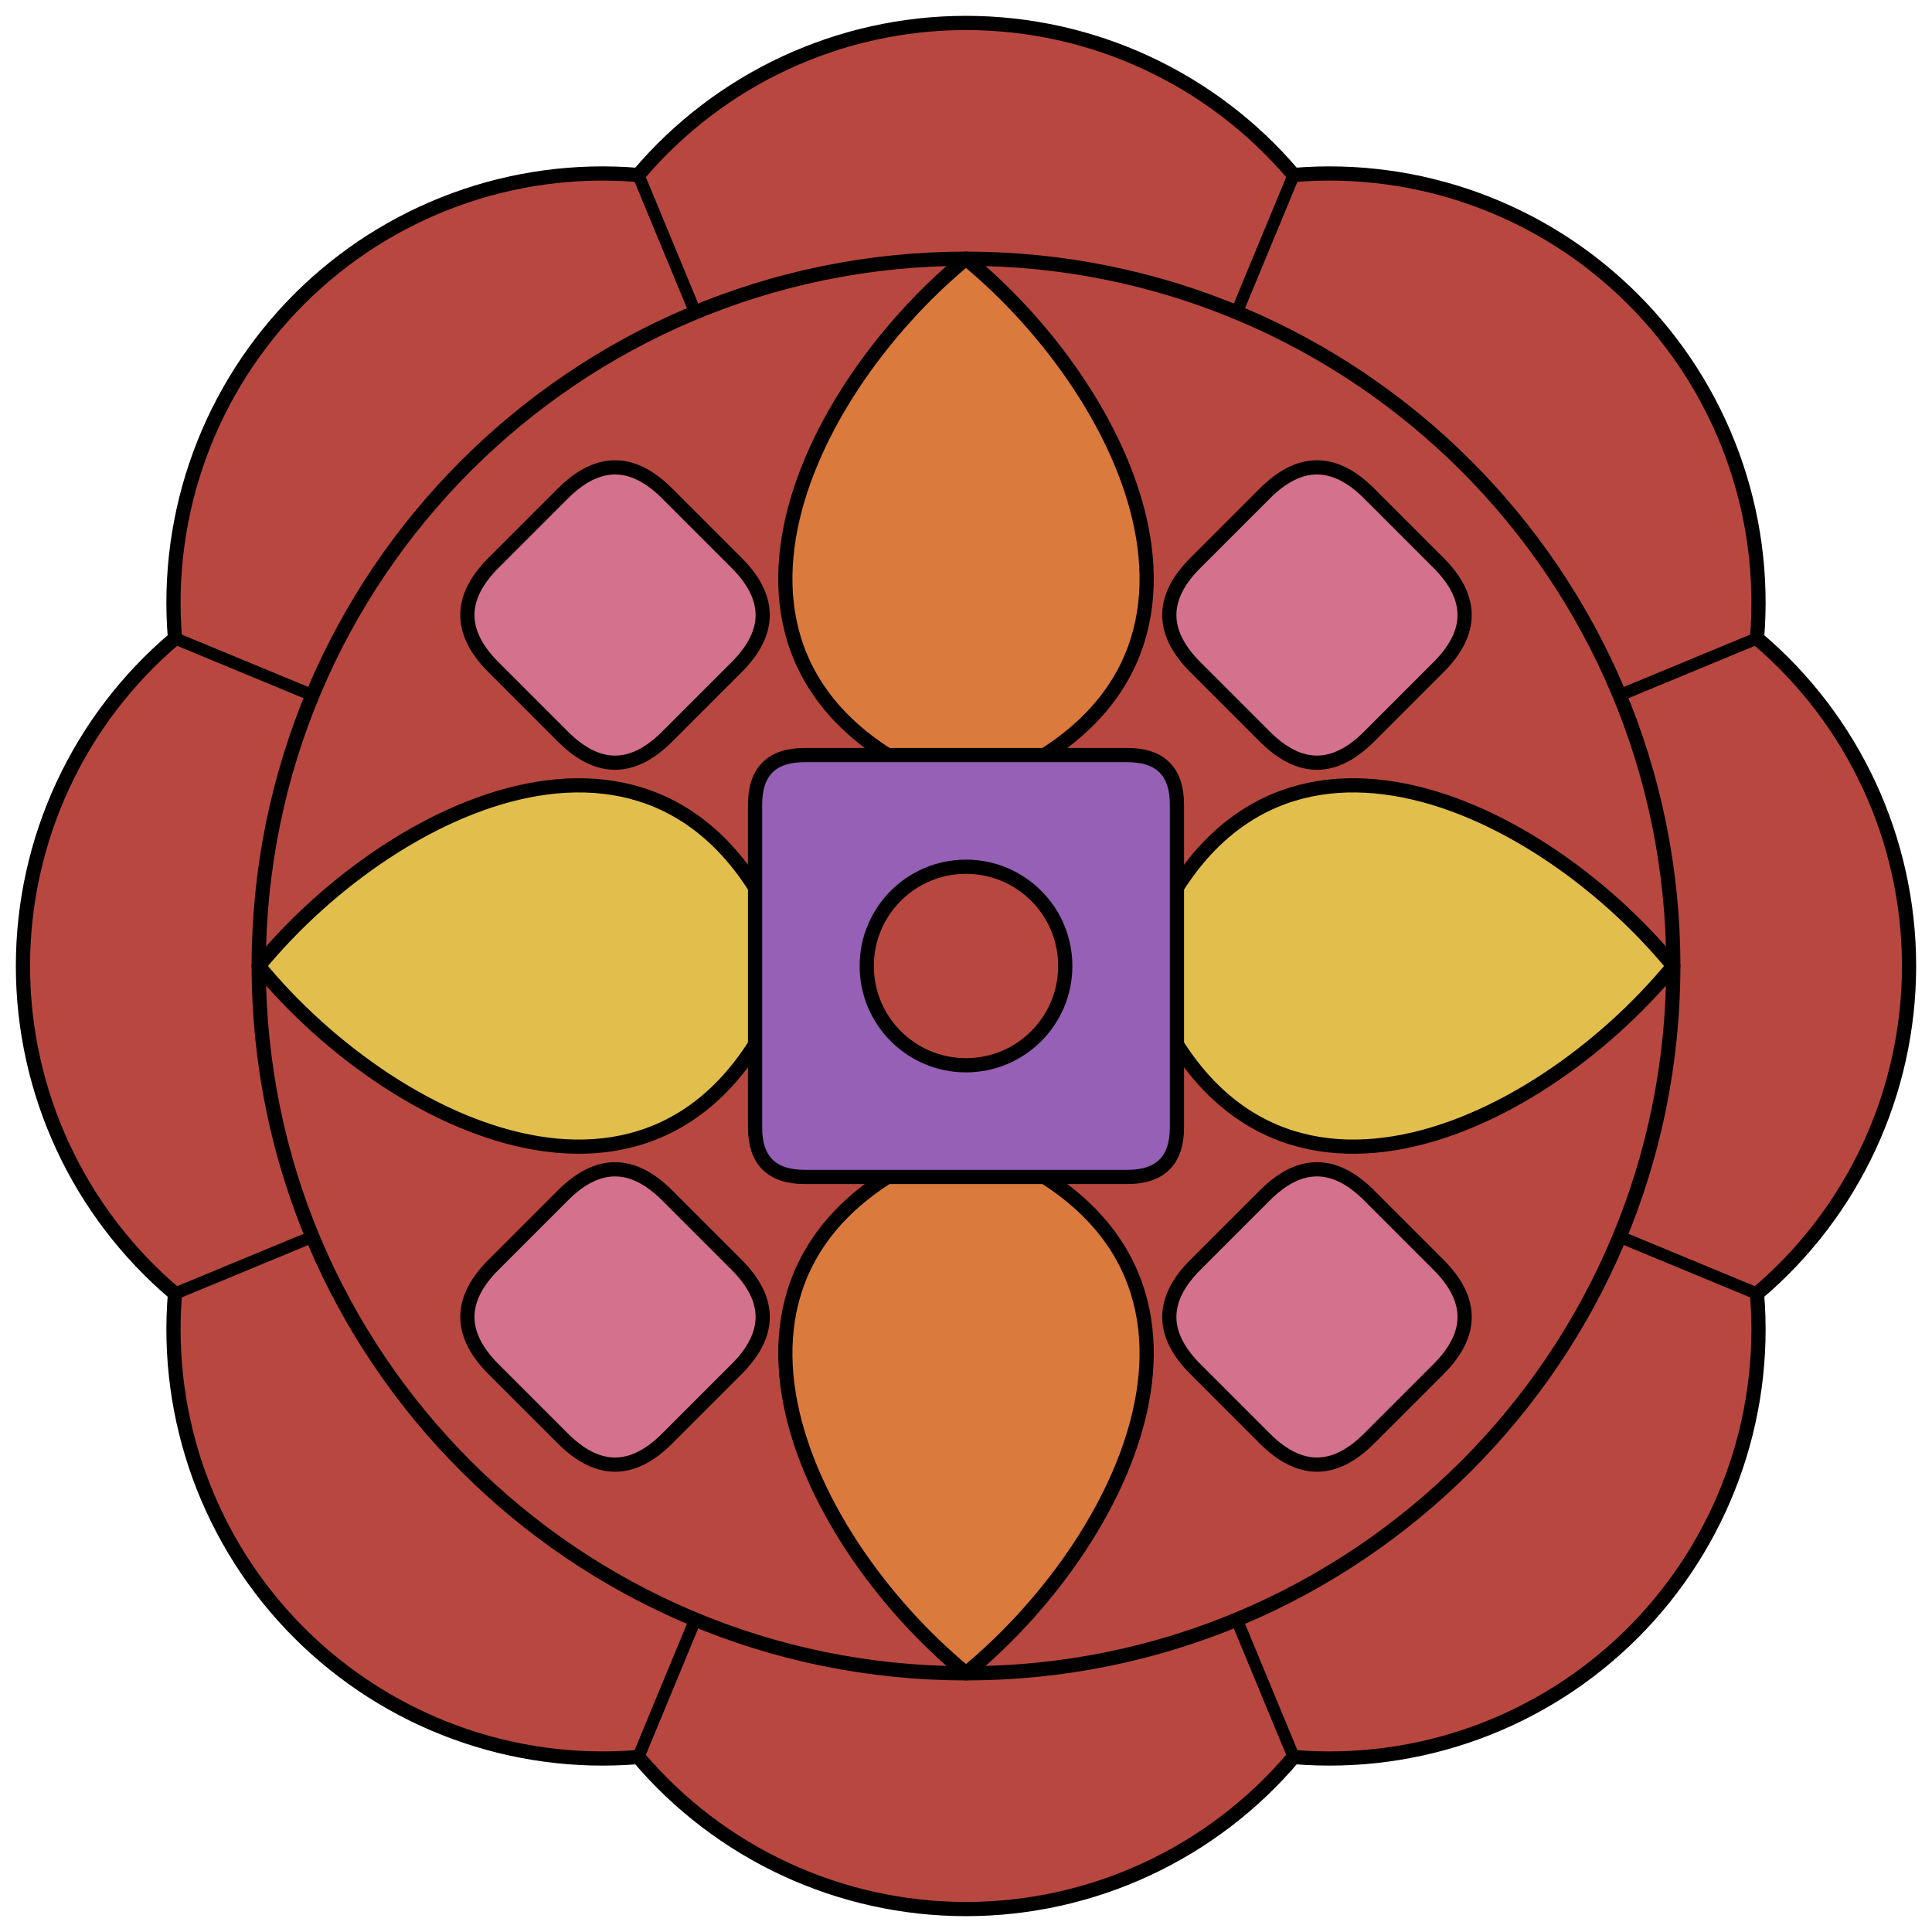
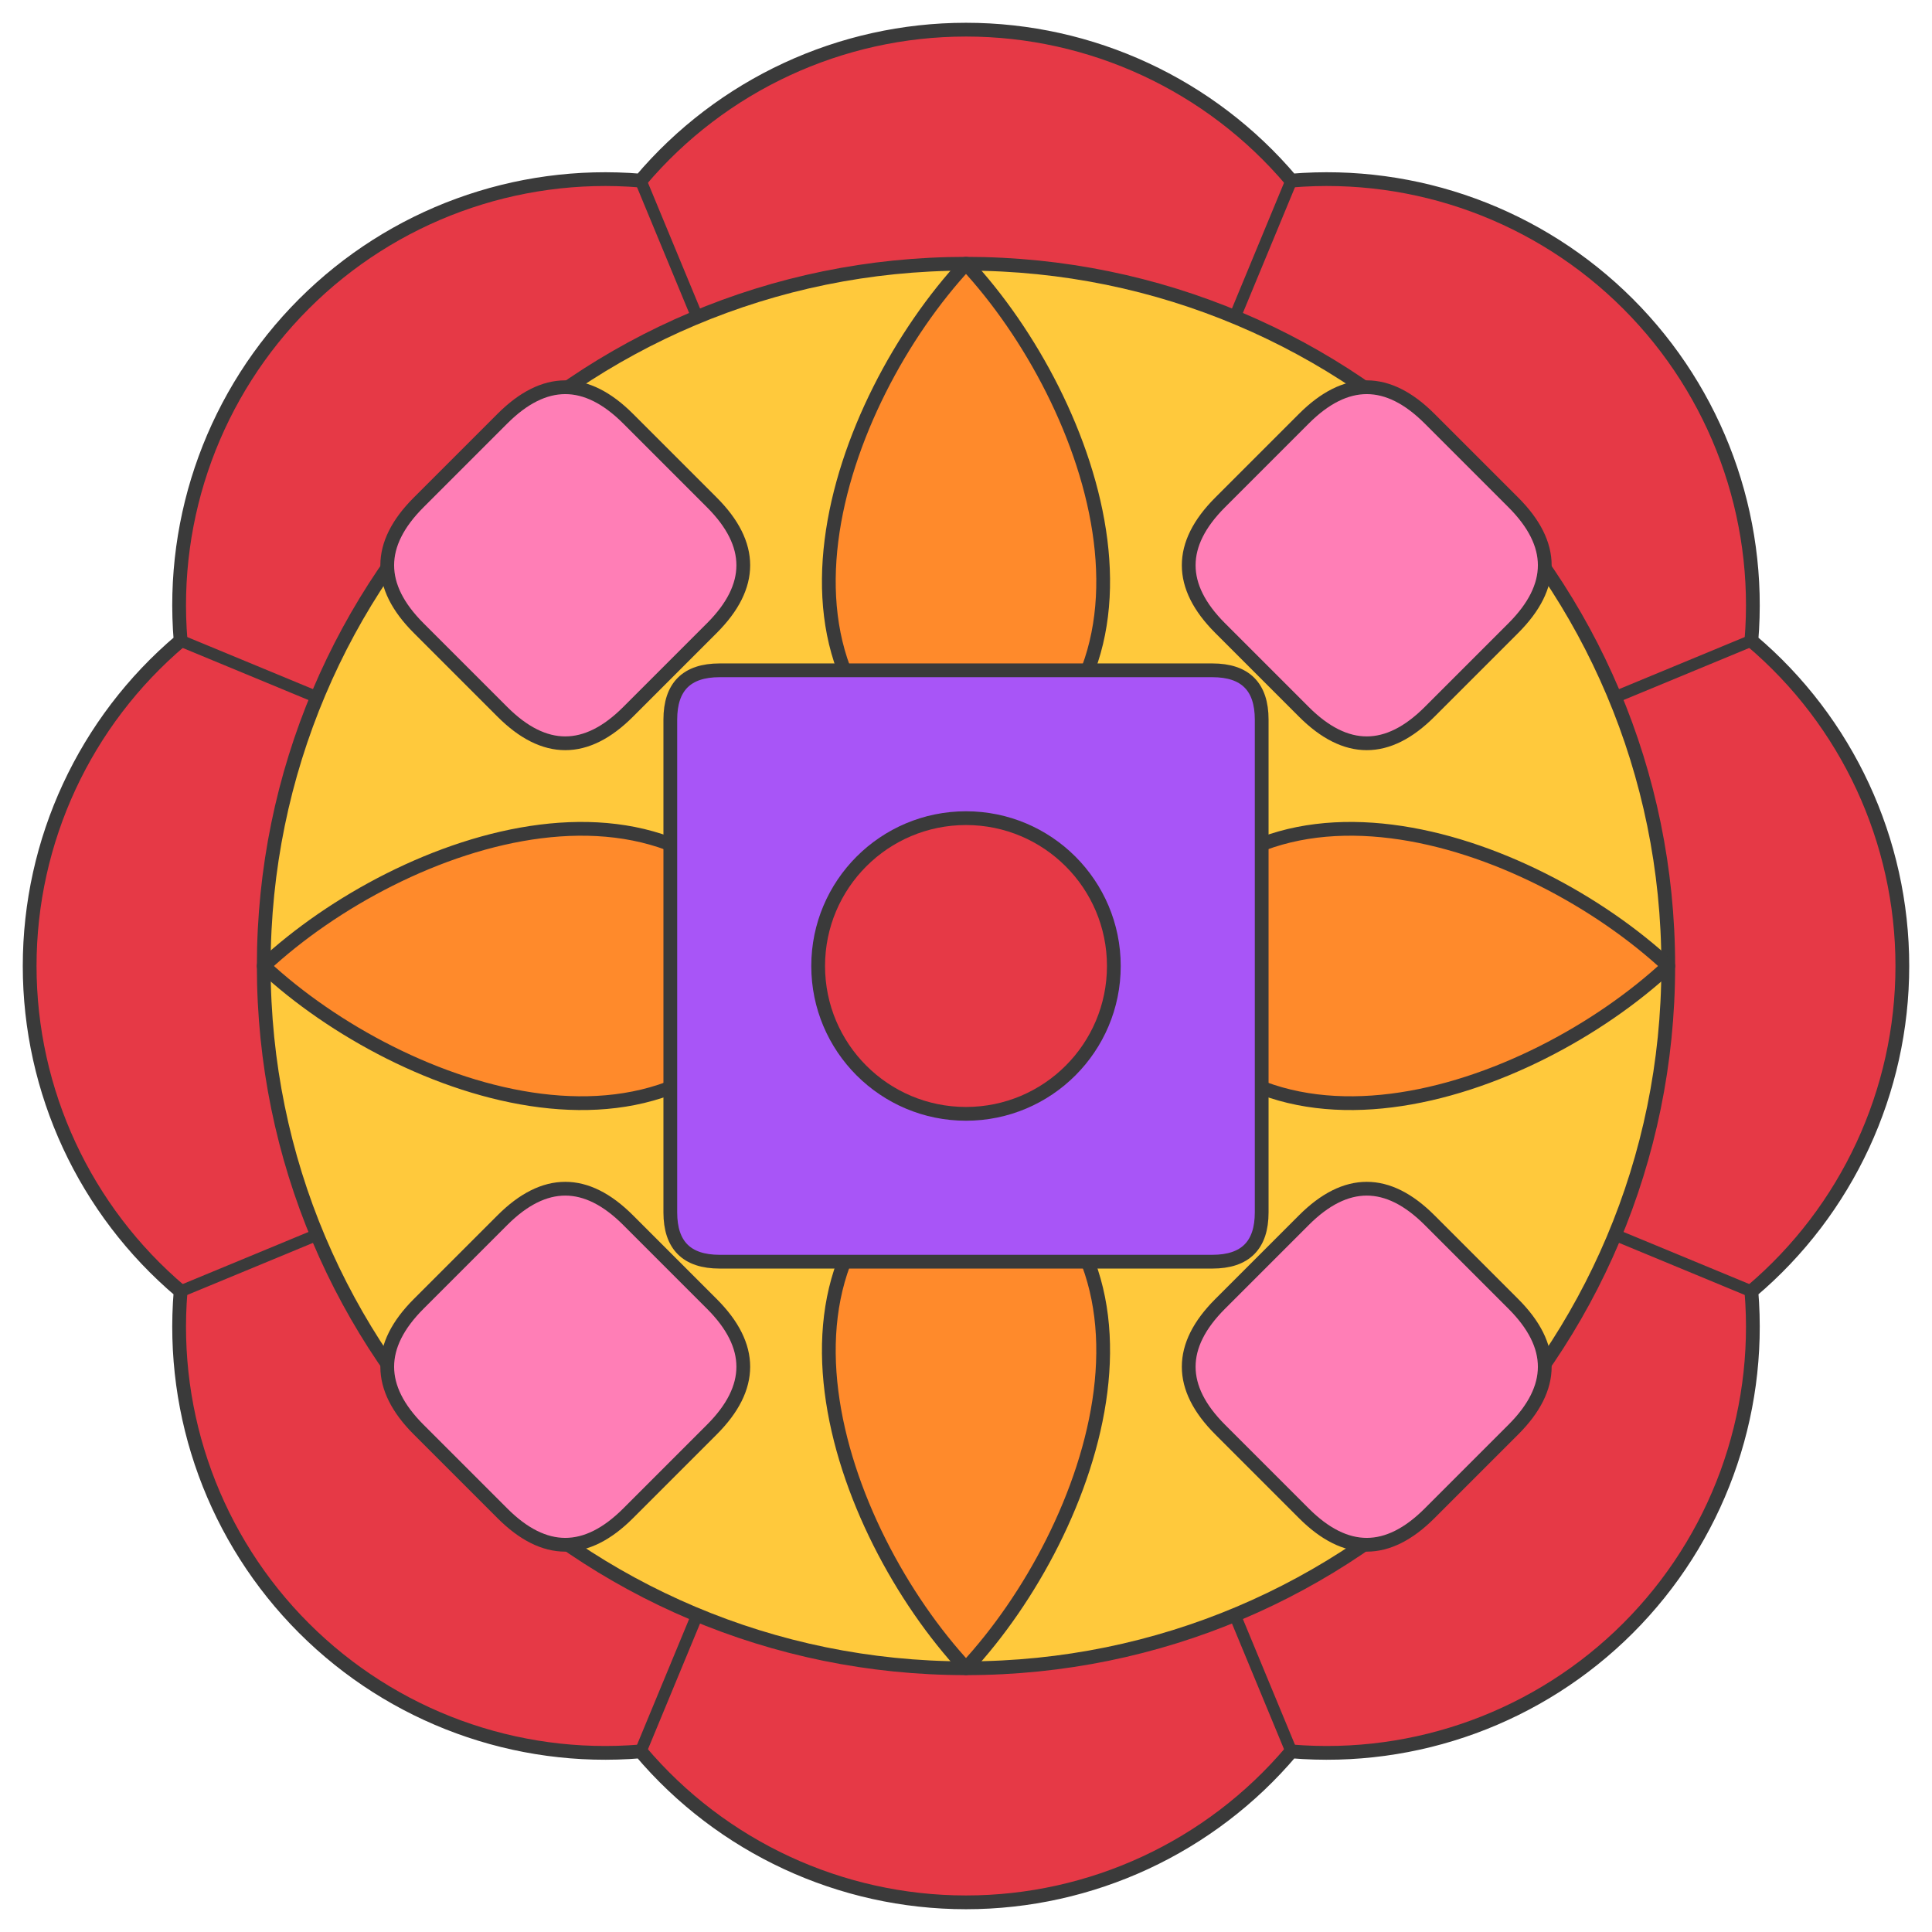
- <svg xmlns="http://www.w3.org/2000/svg" width="168mm" height="168mm" viewBox="-84 -84 168 168">
-   <g transform="scale(1.079)">
-     <path d="M26.405,-63.748 A34.579,34.579 0 0 1 63.748,-26.405 A34.579,34.579 0 0 1 63.748,26.405 A34.579,34.579 0 0 1 26.405,63.748 A34.579,34.579 0 0 1 -26.405,63.748 A34.579,34.579 0 0 1 -63.748,26.405 A34.579,34.579 0 0 1 -63.748,-26.405 A34.579,34.579 0 0 1 -26.405,-63.748 A34.579,34.579 0 0 1 26.405,-63.748 Z" fill="#B8483F" stroke="#000000" stroke-width="1.145" stroke-linejoin="round" stroke-linecap="round" />
-     <path d="M21.813,-52.661 L26.405,-63.748" fill="none" stroke="#000000" stroke-width="0.981" stroke-linejoin="round" stroke-linecap="round" />
-     <path d="M52.661,-21.813 L63.748,-26.405" fill="none" stroke="#000000" stroke-width="0.981" stroke-linejoin="round" stroke-linecap="round" />
-     <path d="M52.661,21.813 L63.748,26.405" fill="none" stroke="#000000" stroke-width="0.981" stroke-linejoin="round" stroke-linecap="round" />
-     <path d="M21.813,52.661 L26.405,63.748" fill="none" stroke="#000000" stroke-width="0.981" stroke-linejoin="round" stroke-linecap="round" />
-     <path d="M-21.813,52.661 L-26.405,63.748" fill="none" stroke="#000000" stroke-width="0.981" stroke-linejoin="round" stroke-linecap="round" />
-     <path d="M-52.661,21.813 L-63.748,26.405" fill="none" stroke="#000000" stroke-width="0.981" stroke-linejoin="round" stroke-linecap="round" />
-     <path d="M-52.661,-21.813 L-63.748,-26.405" fill="none" stroke="#000000" stroke-width="0.981" stroke-linejoin="round" stroke-linecap="round" />
-     <path d="M-21.813,-52.661 L-26.405,-63.748" fill="none" stroke="#000000" stroke-width="0.981" stroke-linejoin="round" stroke-linecap="round" />
-     <circle cx="0" cy="0" r="57" fill="#B8483F" stroke="#000000" stroke-width="1.145" stroke-linejoin="round" stroke-linecap="round" />
-     <path d="M24.084,-38.084 Q28.284,-42.284 32.484,-38.084 L38.084,-32.484 Q42.284,-28.284 38.084,-24.084 L32.484,-18.484 Q28.284,-14.284 24.084,-18.484 L18.484,-24.084 Q14.284,-28.284 18.484,-32.484 Z" fill="#D4718C" stroke="#000000" stroke-width="1.145" stroke-linejoin="round" stroke-linecap="round" />
-     <path d="M24.084,18.484 Q28.284,14.284 32.484,18.484 L38.084,24.084 Q42.284,28.284 38.084,32.484 L32.484,38.084 Q28.284,42.284 24.084,38.084 L18.484,32.484 Q14.284,28.284 18.484,24.084 Z" fill="#D4718C" stroke="#000000" stroke-width="1.145" stroke-linejoin="round" stroke-linecap="round" />
-     <path d="M-32.484,18.484 Q-28.284,14.284 -24.084,18.484 L-18.484,24.084 Q-14.284,28.284 -18.484,32.484 L-24.084,38.084 Q-28.284,42.284 -32.484,38.084 L-38.084,32.484 Q-42.284,28.284 -38.084,24.084 Z" fill="#D4718C" stroke="#000000" stroke-width="1.145" stroke-linejoin="round" stroke-linecap="round" />
-     <path d="M-32.484,-38.084 Q-28.284,-42.284 -24.084,-38.084 L-18.484,-32.484 Q-14.284,-28.284 -18.484,-24.084 L-24.084,-18.484 Q-28.284,-14.284 -32.484,-18.484 L-38.084,-24.084 Q-42.284,-28.284 -38.084,-32.484 Z" fill="#D4718C" stroke="#000000" stroke-width="1.145" stroke-linejoin="round" stroke-linecap="round" />
+ <svg xmlns="http://www.w3.org/2000/svg" width="130mm" height="130mm" viewBox="-65 -65 130 130">
+   <g transform="scale(0.829)">
+     <path d="M26.405,-63.748 A34.579,34.579 0 0 1 63.748,-26.405 A34.579,34.579 0 0 1 63.748,26.405 A34.579,34.579 0 0 1 26.405,63.748 A34.579,34.579 0 0 1 -26.405,63.748 A34.579,34.579 0 0 1 -63.748,26.405 A34.579,34.579 0 0 1 -63.748,-26.405 A34.579,34.579 0 0 1 -26.405,-63.748 A34.579,34.579 0 0 1 26.405,-63.748 Z" fill="#E63946" stroke="#3A3A3A" stroke-width="1.117" stroke-linejoin="round" stroke-linecap="round" />
+     <path d="M21.813,-52.661 L26.405,-63.748" fill="none" stroke="#3A3A3A" stroke-width="0.958" stroke-linejoin="round" stroke-linecap="round" />
+     <path d="M52.661,-21.813 L63.748,-26.405" fill="none" stroke="#3A3A3A" stroke-width="0.958" stroke-linejoin="round" stroke-linecap="round" />
+     <path d="M52.661,21.813 L63.748,26.405" fill="none" stroke="#3A3A3A" stroke-width="0.958" stroke-linejoin="round" stroke-linecap="round" />
+     <path d="M21.813,52.661 L26.405,63.748" fill="none" stroke="#3A3A3A" stroke-width="0.958" stroke-linejoin="round" stroke-linecap="round" />
+     <path d="M-21.813,52.661 L-26.405,63.748" fill="none" stroke="#3A3A3A" stroke-width="0.958" stroke-linejoin="round" stroke-linecap="round" />
+     <path d="M-52.661,21.813 L-63.748,26.405" fill="none" stroke="#3A3A3A" stroke-width="0.958" stroke-linejoin="round" stroke-linecap="round" />
+     <path d="M-52.661,-21.813 L-63.748,-26.405" fill="none" stroke="#3A3A3A" stroke-width="0.958" stroke-linejoin="round" stroke-linecap="round" />
+     <path d="M-21.813,-52.661 L-26.405,-63.748" fill="none" stroke="#3A3A3A" stroke-width="0.958" stroke-linejoin="round" stroke-linecap="round" />
+     <circle cx="0" cy="0" r="57" fill="#FFC93C" stroke="#3A3A3A" stroke-width="1.117" stroke-linejoin="round" stroke-linecap="round" />
+     <path d="M27.427,-44.427 Q32.527,-49.527 37.627,-44.427 L44.427,-37.627 Q49.527,-32.527 44.427,-27.427 L37.627,-20.627 Q32.527,-15.527 27.427,-20.627 L20.627,-27.427 Q15.527,-32.527 20.627,-37.627 Z" fill="#FF7EB6" stroke="#3A3A3A" stroke-width="1.117" stroke-linejoin="round" stroke-linecap="round" />
+     <path d="M27.427,20.627 Q32.527,15.527 37.627,20.627 L44.427,27.427 Q49.527,32.527 44.427,37.627 L37.627,44.427 Q32.527,49.527 27.427,44.427 L20.627,37.627 Q15.527,32.527 20.627,27.427 Z" fill="#FF7EB6" stroke="#3A3A3A" stroke-width="1.117" stroke-linejoin="round" stroke-linecap="round" />
+     <path d="M-37.627,20.627 Q-32.527,15.527 -27.427,20.627 L-20.627,27.427 Q-15.527,32.527 -20.627,37.627 L-27.427,44.427 Q-32.527,49.527 -37.627,44.427 L-44.427,37.627 Q-49.527,32.527 -44.427,27.427 Z" fill="#FF7EB6" stroke="#3A3A3A" stroke-width="1.117" stroke-linejoin="round" stroke-linecap="round" />
+     <path d="M-37.627,-44.427 Q-32.527,-49.527 -27.427,-44.427 L-20.627,-37.627 Q-15.527,-32.527 -20.627,-27.427 L-27.427,-20.627 Q-32.527,-15.527 -37.627,-20.627 L-44.427,-27.427 Q-49.527,-32.527 -44.427,-37.627 Z" fill="#FF7EB6" stroke="#3A3A3A" stroke-width="1.117" stroke-linejoin="round" stroke-linecap="round" />
    <g class="petalo">
-       <path d="M0,-14 C24.48,-22.6 13.6,-45.82 0,-57 C-13.6,-45.82 -24.48,-22.6 0,-14 Z" fill="#DA7A3C" stroke="#000000" stroke-width="1.145" stroke-linejoin="round" stroke-linecap="round" />
+       <path d="M0,-14 C18.72,-22.6 10.4,-45.82 0,-57 C-10.4,-45.82 -18.72,-22.6 0,-14 Z" fill="#FF8A2B" stroke="#3A3A3A" stroke-width="1.117" stroke-linejoin="round" stroke-linecap="round" />
    </g>
    <g class="petalo">
-       <path d="M14,0 C22.6,24.48 45.82,13.6 57,0 C45.82,-13.6 22.6,-24.48 14,0 Z" fill="#E2BF4C" stroke="#000000" stroke-width="1.145" stroke-linejoin="round" stroke-linecap="round" />
+       <path d="M14,0 C22.6,18.72 45.82,10.4 57,0 C45.82,-10.4 22.6,-18.72 14,0 Z" fill="#FF8A2B" stroke="#3A3A3A" stroke-width="1.117" stroke-linejoin="round" stroke-linecap="round" />
    </g>
    <g class="petalo">
-       <path d="M0,14 C-24.48,22.6 -13.6,45.82 0,57 C13.6,45.82 24.48,22.6 0,14 Z" fill="#DA7A3C" stroke="#000000" stroke-width="1.145" stroke-linejoin="round" stroke-linecap="round" />
+       <path d="M0,14 C-18.72,22.6 -10.4,45.82 0,57 C10.4,45.82 18.72,22.6 0,14 Z" fill="#FF8A2B" stroke="#3A3A3A" stroke-width="1.117" stroke-linejoin="round" stroke-linecap="round" />
    </g>
    <g class="petalo">
-       <path d="M-14,0 C-22.6,-24.48 -45.82,-13.6 -57,0 C-45.82,13.6 -22.6,24.48 -14,0 Z" fill="#E2BF4C" stroke="#000000" stroke-width="1.145" stroke-linejoin="round" stroke-linecap="round" />
+       <path d="M-14,0 C-22.6,-18.72 -45.82,-10.4 -57,0 C-45.82,10.4 -22.6,18.72 -14,0 Z" fill="#FF8A2B" stroke="#3A3A3A" stroke-width="1.117" stroke-linejoin="round" stroke-linecap="round" />
    </g>
-     <path d="M-13,-17 L13,-17 Q17,-17 17,-13 L17,13 Q17,17 13,17 L-13,17 Q-17,17 -17,13 L-17,-13 Q-17,-17 -13,-17 Z" fill="#9560B5" stroke="#000000" stroke-width="1.145" stroke-linejoin="round" stroke-linecap="round" />
-     <circle cx="0" cy="0" r="8" fill="#B8483F" stroke="#000000" stroke-width="1.145" stroke-linejoin="round" stroke-linecap="round" />
+     <path d="M-20,-24 L20,-24 Q24,-24 24,-20 L24,20 Q24,24 20,24 L-20,24 Q-24,24 -24,20 L-24,-20 Q-24,-24 -20,-24 Z" fill="#A855F7" stroke="#3A3A3A" stroke-width="1.117" stroke-linejoin="round" stroke-linecap="round" />
+     <circle cx="0" cy="0" r="12" fill="#E63946" stroke="#3A3A3A" stroke-width="1.117" stroke-linejoin="round" stroke-linecap="round" />
  </g>
</svg>
